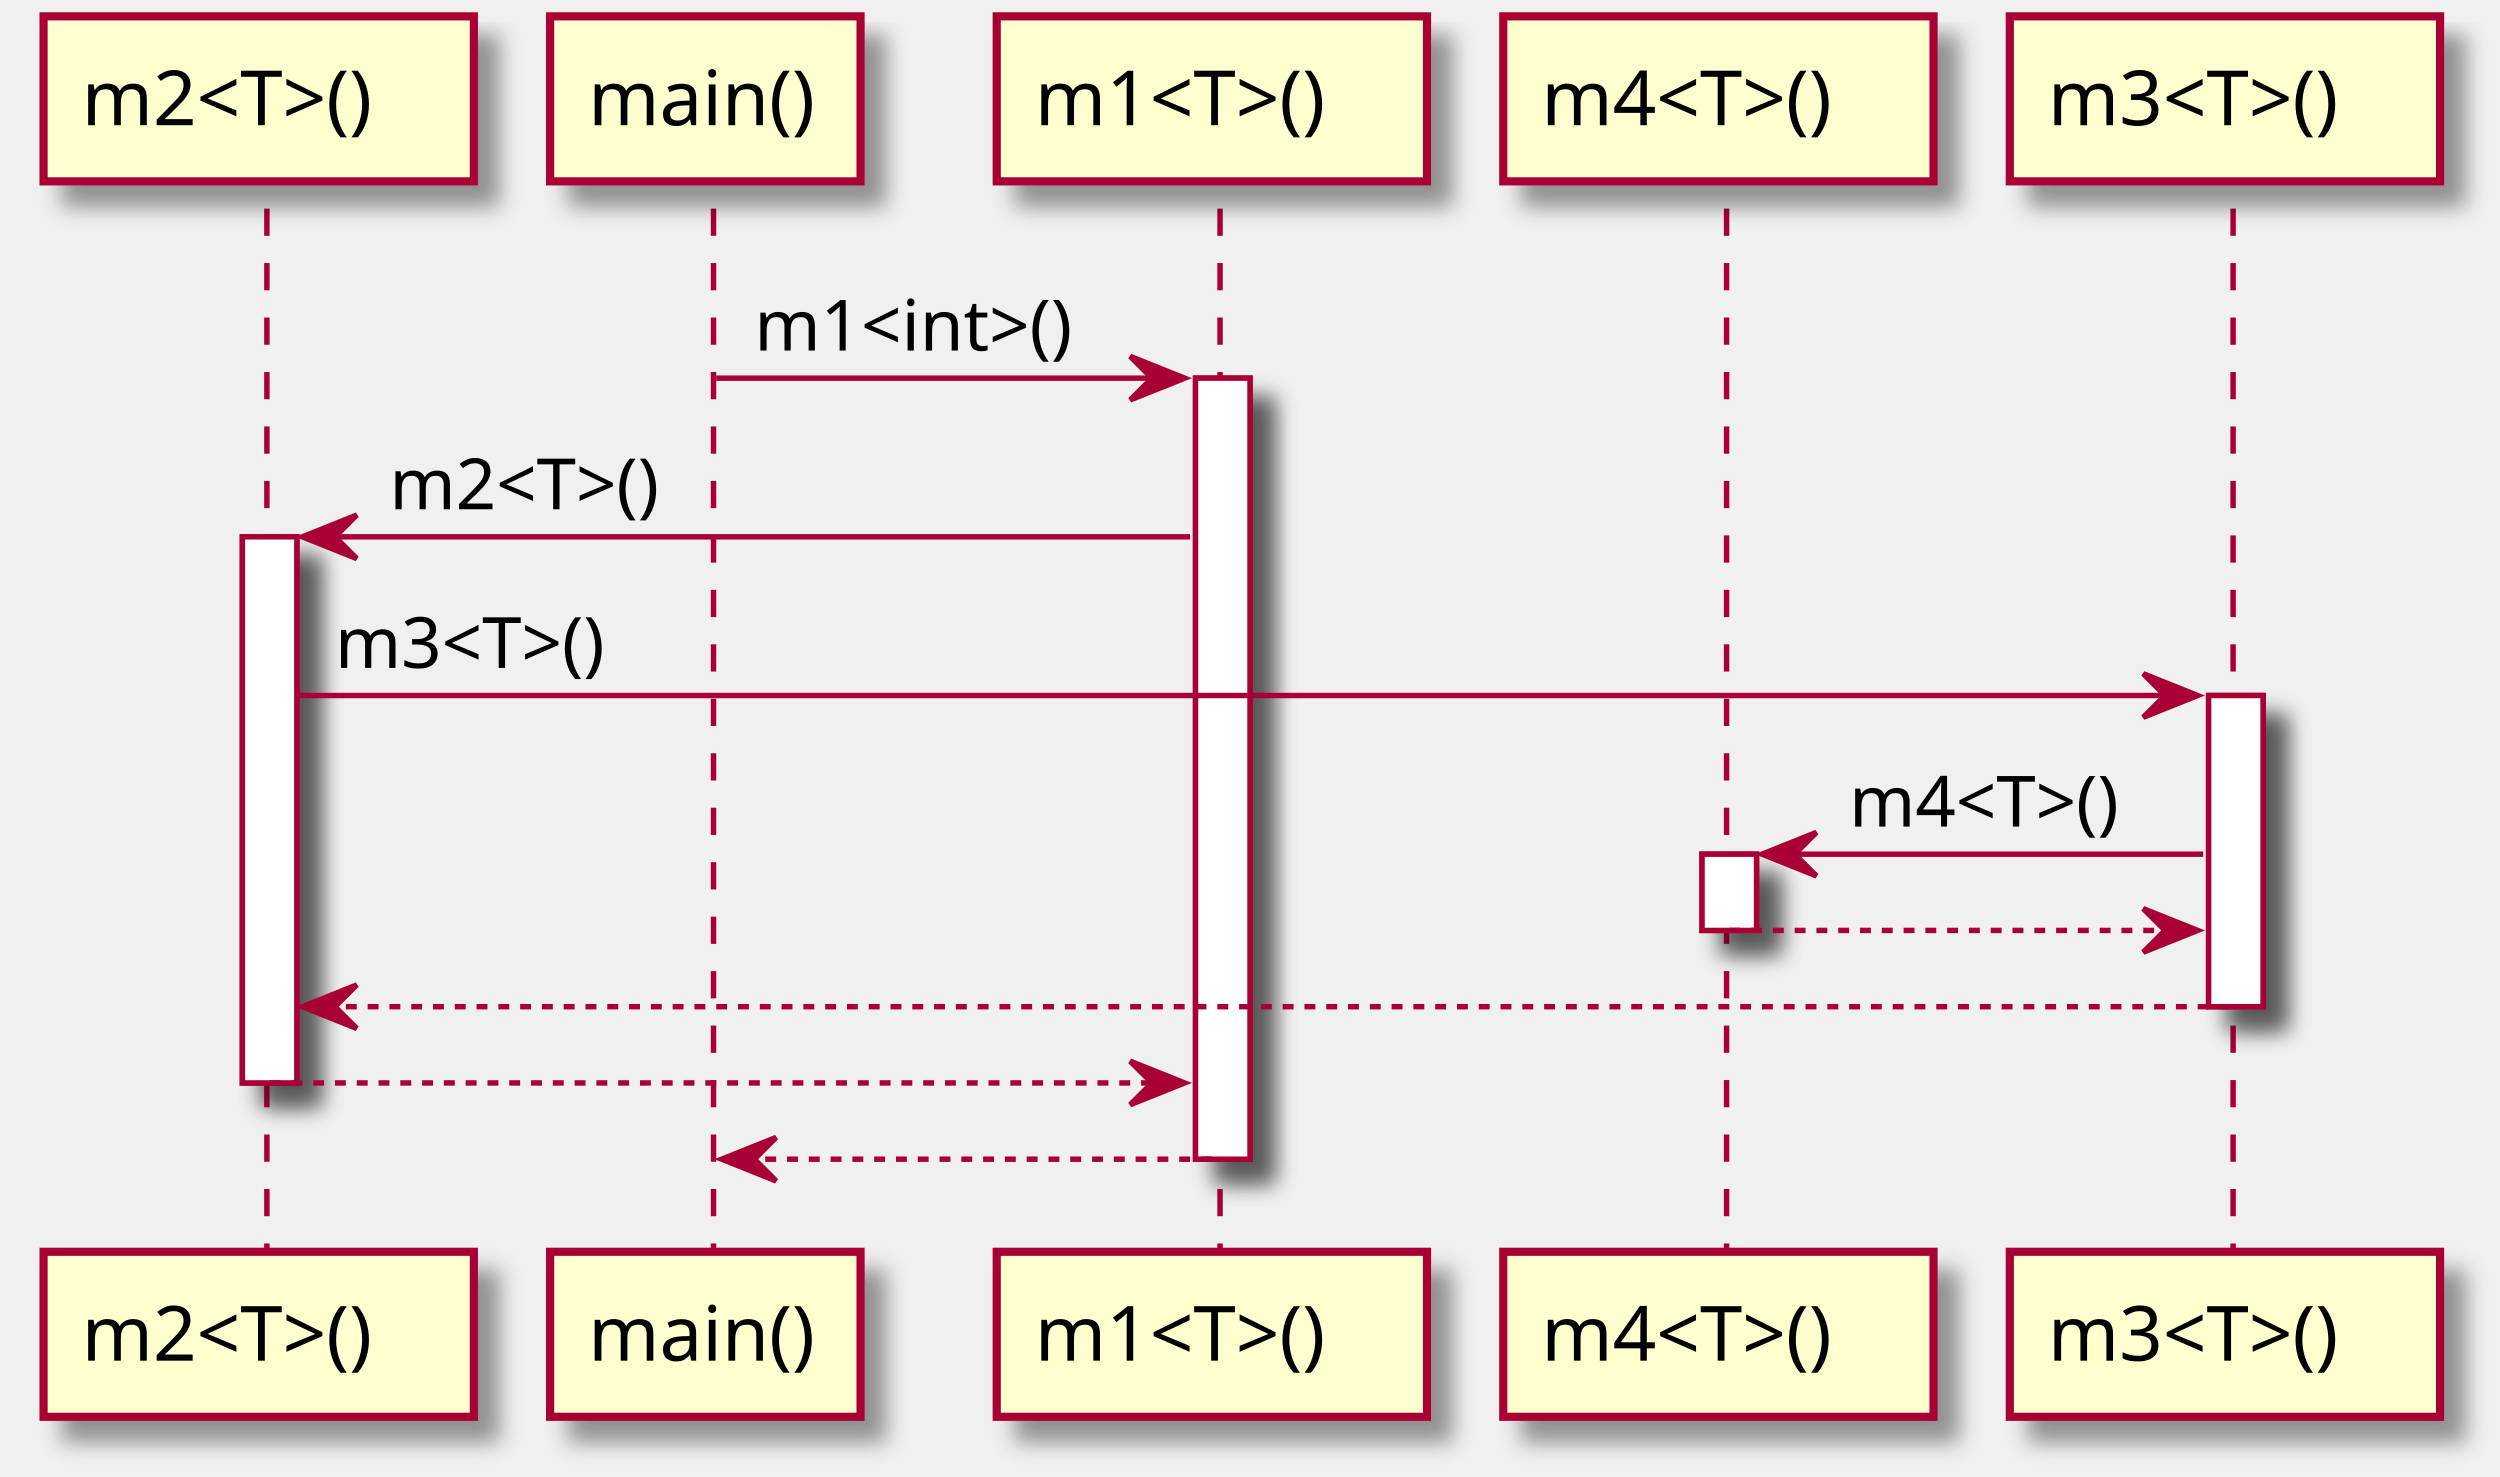
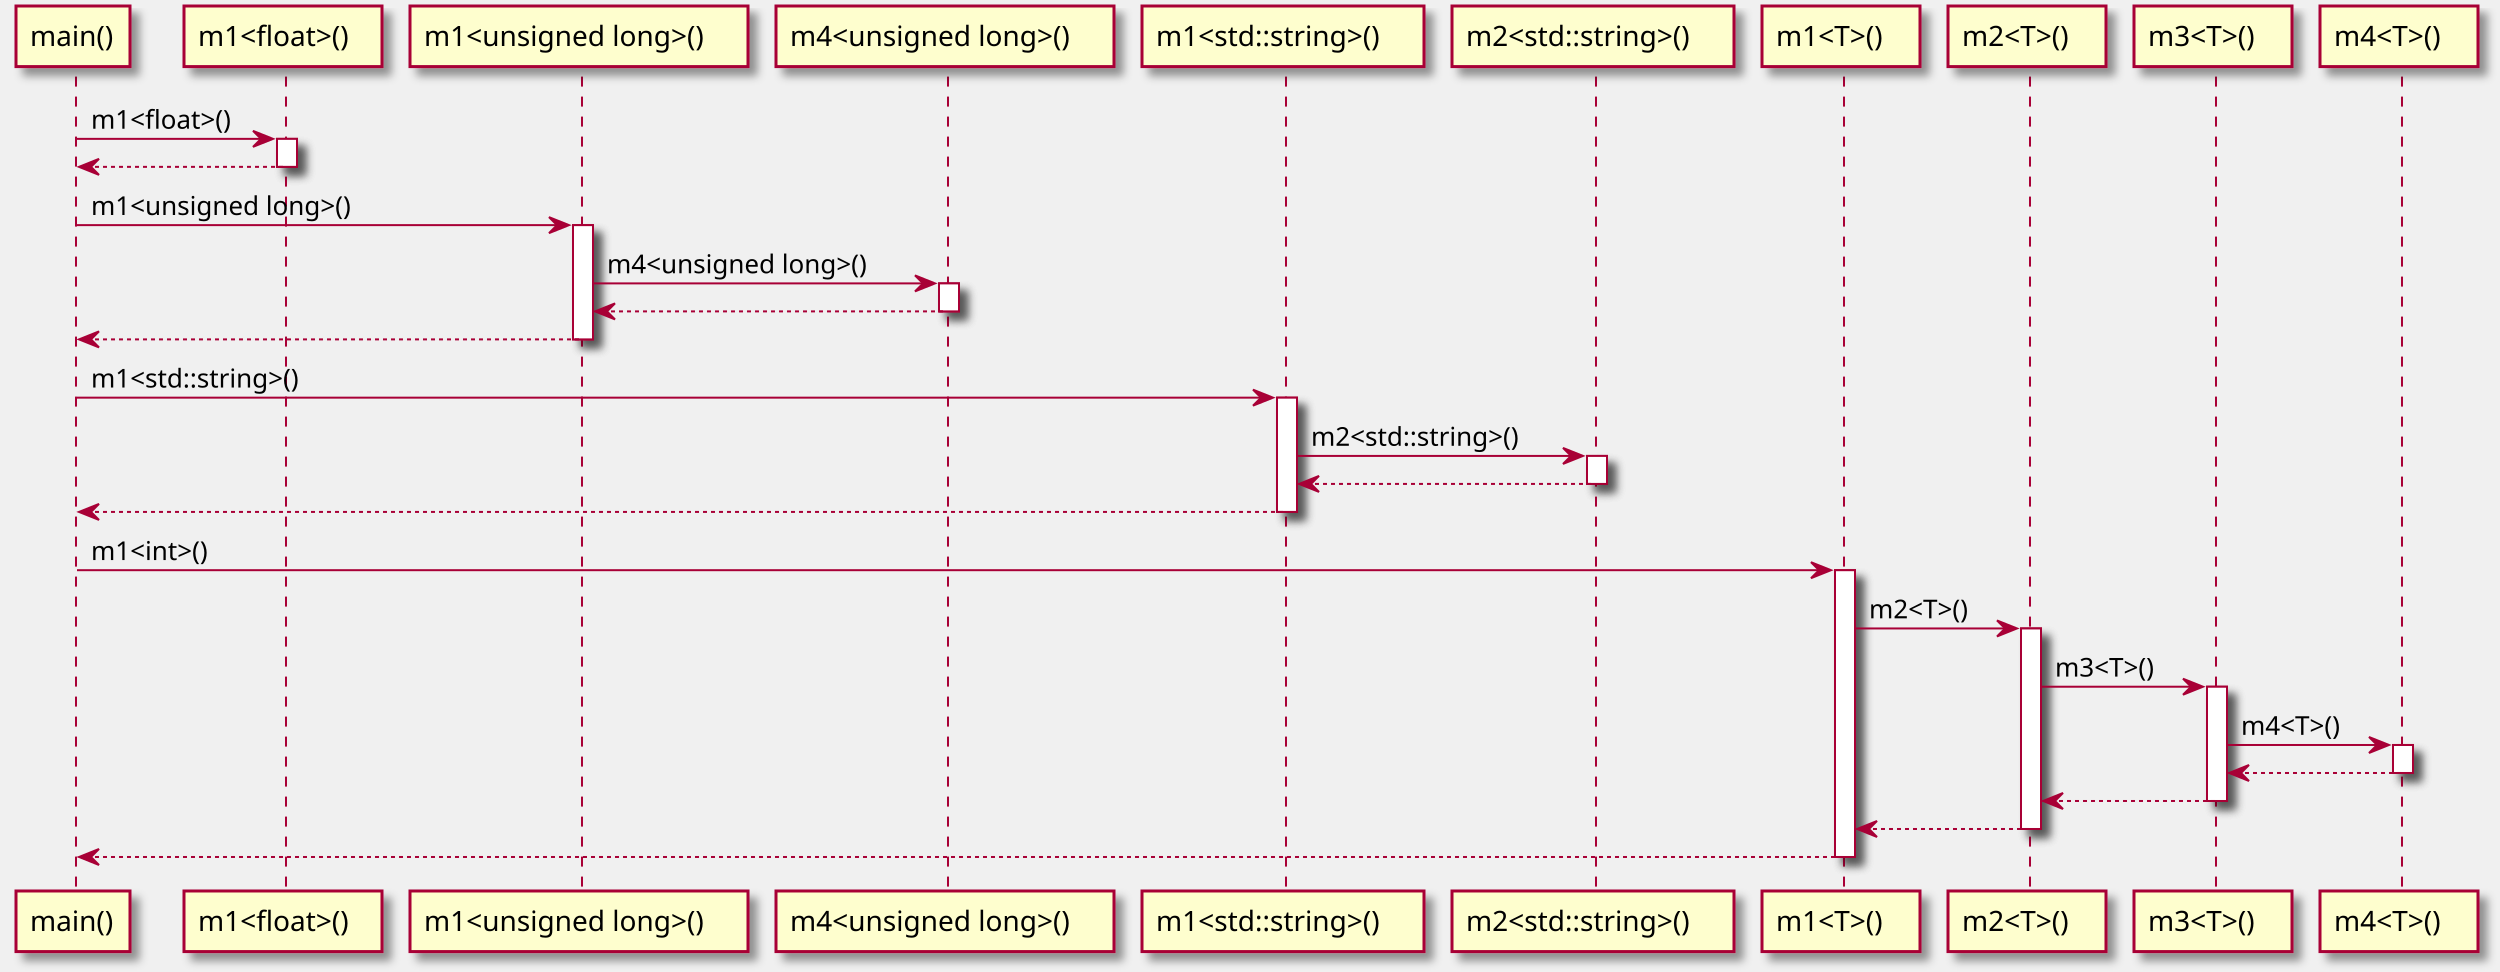
- <svg xmlns="http://www.w3.org/2000/svg" contentScriptType="application/ecmascript" contentStyleType="text/css" height="271px" preserveAspectRatio="none" style="width:459px;height:271px;" version="1.1" viewBox="0 0 459 271" width="459px" zoomAndPan="magnify">
+ <svg xmlns="http://www.w3.org/2000/svg" contentScriptType="application/ecmascript" contentStyleType="text/css" height="486px" preserveAspectRatio="none" style="width:1250px;height:486px;" version="1.1" viewBox="0 0 1250 486" width="1250px" zoomAndPan="magnify">
  <defs>
-     <filter height="300%" id="fmrpmgjbhwiw6" width="300%" x="-1" y="-1">
+     <filter height="300%" id="f1st6h52tobjnh" width="300%" x="-1" y="-1">
      <feGaussianBlur result="blurOut" stdDeviation="2.0" />
      <feColorMatrix in="blurOut" result="blurOut2" type="matrix" values="0 0 0 0 0 0 0 0 0 0 0 0 0 0 0 0 0 0 .4 0" />
      <feOffset dx="4.0" dy="4.0" in="blurOut2" result="blurOut3" />
      <feBlend in="SourceGraphic" in2="blurOut3" mode="normal" />
    </filter>
    <style type="text/css">a:hover { text-decoration: underline; }</style>
  </defs>
  <g>
-     <rect fill="#FFFFFF" filter="url(#fmrpmgjbhwiw6)" height="100.266" style="stroke: #A80036; stroke-width: 1.0;" width="10" x="44.5" y="98.562" />
-     <rect fill="#FFFFFF" filter="url(#fmrpmgjbhwiw6)" height="143.398" style="stroke: #A80036; stroke-width: 1.0;" width="10" x="219.5" y="69.43" />
-     <rect fill="#FFFFFF" filter="url(#fmrpmgjbhwiw6)" height="14" style="stroke: #A80036; stroke-width: 1.0;" width="10" x="312.5" y="156.828" />
-     <rect fill="#FFFFFF" filter="url(#fmrpmgjbhwiw6)" height="57.133" style="stroke: #A80036; stroke-width: 1.0;" width="10" x="405.5" y="127.695" />
-     <line style="stroke: #A80036; stroke-width: 1.0; stroke-dasharray: 5.0,5.0;" x1="49" x2="49" y1="38.297" y2="230.828" />
-     <line style="stroke: #A80036; stroke-width: 1.0; stroke-dasharray: 5.0,5.0;" x1="131" x2="131" y1="38.297" y2="230.828" />
-     <line style="stroke: #A80036; stroke-width: 1.0; stroke-dasharray: 5.0,5.0;" x1="224" x2="224" y1="38.297" y2="230.828" />
-     <line style="stroke: #A80036; stroke-width: 1.0; stroke-dasharray: 5.0,5.0;" x1="317" x2="317" y1="38.297" y2="230.828" />
-     <line style="stroke: #A80036; stroke-width: 1.0; stroke-dasharray: 5.0,5.0;" x1="410" x2="410" y1="38.297" y2="230.828" />
-     <rect fill="#FEFECE" filter="url(#fmrpmgjbhwiw6)" height="30.297" style="stroke: #A80036; stroke-width: 1.5;" width="79" x="8" y="3" />
-     <text fill="#000000" font-family="sans-serif" font-size="14" lengthAdjust="spacingAndGlyphs" textLength="65" x="15" y="22.995">m2&lt;T&gt;()</text>
-     <rect fill="#FEFECE" filter="url(#fmrpmgjbhwiw6)" height="30.297" style="stroke: #A80036; stroke-width: 1.5;" width="79" x="8" y="229.828" />
-     <text fill="#000000" font-family="sans-serif" font-size="14" lengthAdjust="spacingAndGlyphs" textLength="65" x="15" y="249.823">m2&lt;T&gt;()</text>
-     <rect fill="#FEFECE" filter="url(#fmrpmgjbhwiw6)" height="30.297" style="stroke: #A80036; stroke-width: 1.5;" width="57" x="101" y="3" />
-     <text fill="#000000" font-family="sans-serif" font-size="14" lengthAdjust="spacingAndGlyphs" textLength="43" x="108" y="22.995">main()</text>
-     <rect fill="#FEFECE" filter="url(#fmrpmgjbhwiw6)" height="30.297" style="stroke: #A80036; stroke-width: 1.5;" width="57" x="101" y="229.828" />
-     <text fill="#000000" font-family="sans-serif" font-size="14" lengthAdjust="spacingAndGlyphs" textLength="43" x="108" y="249.823">main()</text>
-     <rect fill="#FEFECE" filter="url(#fmrpmgjbhwiw6)" height="30.297" style="stroke: #A80036; stroke-width: 1.5;" width="79" x="183" y="3" />
-     <text fill="#000000" font-family="sans-serif" font-size="14" lengthAdjust="spacingAndGlyphs" textLength="65" x="190" y="22.995">m1&lt;T&gt;()</text>
-     <rect fill="#FEFECE" filter="url(#fmrpmgjbhwiw6)" height="30.297" style="stroke: #A80036; stroke-width: 1.5;" width="79" x="183" y="229.828" />
-     <text fill="#000000" font-family="sans-serif" font-size="14" lengthAdjust="spacingAndGlyphs" textLength="65" x="190" y="249.823">m1&lt;T&gt;()</text>
-     <rect fill="#FEFECE" filter="url(#fmrpmgjbhwiw6)" height="30.297" style="stroke: #A80036; stroke-width: 1.5;" width="79" x="276" y="3" />
-     <text fill="#000000" font-family="sans-serif" font-size="14" lengthAdjust="spacingAndGlyphs" textLength="65" x="283" y="22.995">m4&lt;T&gt;()</text>
-     <rect fill="#FEFECE" filter="url(#fmrpmgjbhwiw6)" height="30.297" style="stroke: #A80036; stroke-width: 1.5;" width="79" x="276" y="229.828" />
-     <text fill="#000000" font-family="sans-serif" font-size="14" lengthAdjust="spacingAndGlyphs" textLength="65" x="283" y="249.823">m4&lt;T&gt;()</text>
-     <rect fill="#FEFECE" filter="url(#fmrpmgjbhwiw6)" height="30.297" style="stroke: #A80036; stroke-width: 1.5;" width="79" x="369" y="3" />
-     <text fill="#000000" font-family="sans-serif" font-size="14" lengthAdjust="spacingAndGlyphs" textLength="65" x="376" y="22.995">m3&lt;T&gt;()</text>
-     <rect fill="#FEFECE" filter="url(#fmrpmgjbhwiw6)" height="30.297" style="stroke: #A80036; stroke-width: 1.5;" width="79" x="369" y="229.828" />
-     <text fill="#000000" font-family="sans-serif" font-size="14" lengthAdjust="spacingAndGlyphs" textLength="65" x="376" y="249.823">m3&lt;T&gt;()</text>
-     <rect fill="#FFFFFF" filter="url(#fmrpmgjbhwiw6)" height="100.266" style="stroke: #A80036; stroke-width: 1.0;" width="10" x="44.5" y="98.562" />
-     <rect fill="#FFFFFF" filter="url(#fmrpmgjbhwiw6)" height="143.398" style="stroke: #A80036; stroke-width: 1.0;" width="10" x="219.5" y="69.43" />
-     <rect fill="#FFFFFF" filter="url(#fmrpmgjbhwiw6)" height="14" style="stroke: #A80036; stroke-width: 1.0;" width="10" x="312.5" y="156.828" />
-     <rect fill="#FFFFFF" filter="url(#fmrpmgjbhwiw6)" height="57.133" style="stroke: #A80036; stroke-width: 1.0;" width="10" x="405.5" y="127.695" />
-     <polygon fill="#A80036" points="207.5,65.43,217.5,69.43,207.5,73.43,211.5,69.43" style="stroke: #A80036; stroke-width: 1.0;" />
-     <line style="stroke: #A80036; stroke-width: 1.0;" x1="131.5" x2="213.5" y1="69.43" y2="69.43" />
-     <text fill="#000000" font-family="sans-serif" font-size="13" lengthAdjust="spacingAndGlyphs" textLength="69" x="138.5" y="64.364">m1&lt;int&gt;()</text>
-     <polygon fill="#A80036" points="65.5,94.562,55.5,98.562,65.5,102.562,61.5,98.562" style="stroke: #A80036; stroke-width: 1.0;" />
-     <line style="stroke: #A80036; stroke-width: 1.0;" x1="59.5" x2="218.5" y1="98.562" y2="98.562" />
-     <text fill="#000000" font-family="sans-serif" font-size="13" lengthAdjust="spacingAndGlyphs" textLength="60" x="71.5" y="93.497">m2&lt;T&gt;()</text>
-     <polygon fill="#A80036" points="393.5,123.695,403.5,127.695,393.5,131.695,397.5,127.695" style="stroke: #A80036; stroke-width: 1.0;" />
-     <line style="stroke: #A80036; stroke-width: 1.0;" x1="54.5" x2="399.5" y1="127.695" y2="127.695" />
-     <text fill="#000000" font-family="sans-serif" font-size="13" lengthAdjust="spacingAndGlyphs" textLength="60" x="61.5" y="122.629">m3&lt;T&gt;()</text>
-     <polygon fill="#A80036" points="333.5,152.828,323.5,156.828,333.5,160.828,329.5,156.828" style="stroke: #A80036; stroke-width: 1.0;" />
-     <line style="stroke: #A80036; stroke-width: 1.0;" x1="327.5" x2="404.5" y1="156.828" y2="156.828" />
-     <text fill="#000000" font-family="sans-serif" font-size="13" lengthAdjust="spacingAndGlyphs" textLength="60" x="339.5" y="151.762">m4&lt;T&gt;()</text>
-     <polygon fill="#A80036" points="393.5,166.828,403.5,170.828,393.5,174.828,397.5,170.828" style="stroke: #A80036; stroke-width: 1.0;" />
-     <line style="stroke: #A80036; stroke-width: 1.0; stroke-dasharray: 2.0,2.0;" x1="317.5" x2="399.5" y1="170.828" y2="170.828" />
-     <polygon fill="#A80036" points="65.5,180.828,55.5,184.828,65.5,188.828,61.5,184.828" style="stroke: #A80036; stroke-width: 1.0;" />
-     <line style="stroke: #A80036; stroke-width: 1.0; stroke-dasharray: 2.0,2.0;" x1="59.5" x2="409.5" y1="184.828" y2="184.828" />
-     <polygon fill="#A80036" points="207.5,194.828,217.5,198.828,207.5,202.828,211.5,198.828" style="stroke: #A80036; stroke-width: 1.0;" />
-     <line style="stroke: #A80036; stroke-width: 1.0; stroke-dasharray: 2.0,2.0;" x1="49.5" x2="213.5" y1="198.828" y2="198.828" />
-     <polygon fill="#A80036" points="142.5,208.828,132.5,212.828,142.5,216.828,138.5,212.828" style="stroke: #A80036; stroke-width: 1.0;" />
-     <line style="stroke: #A80036; stroke-width: 1.0; stroke-dasharray: 2.0,2.0;" x1="136.5" x2="223.5" y1="212.828" y2="212.828" />
+     <rect fill="#FFFFFF" filter="url(#f1st6h52tobjnh)" height="14" style="stroke: #A80036; stroke-width: 1.0;" width="10" x="138.5" y="69.43" />
+     <rect fill="#FFFFFF" filter="url(#f1st6h52tobjnh)" height="57.133" style="stroke: #A80036; stroke-width: 1.0;" width="10" x="286.5" y="112.562" />
+     <rect fill="#FFFFFF" filter="url(#f1st6h52tobjnh)" height="14" style="stroke: #A80036; stroke-width: 1.0;" width="10" x="469.5" y="141.695" />
+     <rect fill="#FFFFFF" filter="url(#f1st6h52tobjnh)" height="57.133" style="stroke: #A80036; stroke-width: 1.0;" width="10" x="638.5" y="198.828" />
+     <rect fill="#FFFFFF" filter="url(#f1st6h52tobjnh)" height="14" style="stroke: #A80036; stroke-width: 1.0;" width="10" x="793.5" y="227.961" />
+     <rect fill="#FFFFFF" filter="url(#f1st6h52tobjnh)" height="143.398" style="stroke: #A80036; stroke-width: 1.0;" width="10" x="917.5" y="285.094" />
+     <rect fill="#FFFFFF" filter="url(#f1st6h52tobjnh)" height="100.266" style="stroke: #A80036; stroke-width: 1.0;" width="10" x="1010.5" y="314.227" />
+     <rect fill="#FFFFFF" filter="url(#f1st6h52tobjnh)" height="57.133" style="stroke: #A80036; stroke-width: 1.0;" width="10" x="1103.5" y="343.359" />
+     <rect fill="#FFFFFF" filter="url(#f1st6h52tobjnh)" height="14" style="stroke: #A80036; stroke-width: 1.0;" width="10" x="1196.5" y="372.492" />
+     <line style="stroke: #A80036; stroke-width: 1.0; stroke-dasharray: 5.0,5.0;" x1="38" x2="38" y1="38.297" y2="446.492" />
+     <line style="stroke: #A80036; stroke-width: 1.0; stroke-dasharray: 5.0,5.0;" x1="143" x2="143" y1="38.297" y2="446.492" />
+     <line style="stroke: #A80036; stroke-width: 1.0; stroke-dasharray: 5.0,5.0;" x1="291" x2="291" y1="38.297" y2="446.492" />
+     <line style="stroke: #A80036; stroke-width: 1.0; stroke-dasharray: 5.0,5.0;" x1="474" x2="474" y1="38.297" y2="446.492" />
+     <line style="stroke: #A80036; stroke-width: 1.0; stroke-dasharray: 5.0,5.0;" x1="643" x2="643" y1="38.297" y2="446.492" />
+     <line style="stroke: #A80036; stroke-width: 1.0; stroke-dasharray: 5.0,5.0;" x1="798" x2="798" y1="38.297" y2="446.492" />
+     <line style="stroke: #A80036; stroke-width: 1.0; stroke-dasharray: 5.0,5.0;" x1="922" x2="922" y1="38.297" y2="446.492" />
+     <line style="stroke: #A80036; stroke-width: 1.0; stroke-dasharray: 5.0,5.0;" x1="1015" x2="1015" y1="38.297" y2="446.492" />
+     <line style="stroke: #A80036; stroke-width: 1.0; stroke-dasharray: 5.0,5.0;" x1="1108" x2="1108" y1="38.297" y2="446.492" />
+     <line style="stroke: #A80036; stroke-width: 1.0; stroke-dasharray: 5.0,5.0;" x1="1201" x2="1201" y1="38.297" y2="446.492" />
+     <rect fill="#FEFECE" filter="url(#f1st6h52tobjnh)" height="30.297" style="stroke: #A80036; stroke-width: 1.5;" width="57" x="8" y="3" />
+     <text fill="#000000" font-family="sans-serif" font-size="14" lengthAdjust="spacingAndGlyphs" textLength="43" x="15" y="22.995">main()</text>
+     <rect fill="#FEFECE" filter="url(#f1st6h52tobjnh)" height="30.297" style="stroke: #A80036; stroke-width: 1.5;" width="57" x="8" y="445.492" />
+     <text fill="#000000" font-family="sans-serif" font-size="14" lengthAdjust="spacingAndGlyphs" textLength="43" x="15" y="465.487">main()</text>
+     <rect fill="#FEFECE" filter="url(#f1st6h52tobjnh)" height="30.297" style="stroke: #A80036; stroke-width: 1.5;" width="99" x="92" y="3" />
+     <text fill="#000000" font-family="sans-serif" font-size="14" lengthAdjust="spacingAndGlyphs" textLength="85" x="99" y="22.995">m1&lt;float&gt;()</text>
+     <rect fill="#FEFECE" filter="url(#f1st6h52tobjnh)" height="30.297" style="stroke: #A80036; stroke-width: 1.5;" width="99" x="92" y="445.492" />
+     <text fill="#000000" font-family="sans-serif" font-size="14" lengthAdjust="spacingAndGlyphs" textLength="85" x="99" y="465.487">m1&lt;float&gt;()</text>
+     <rect fill="#FEFECE" filter="url(#f1st6h52tobjnh)" height="30.297" style="stroke: #A80036; stroke-width: 1.5;" width="169" x="205" y="3" />
+     <text fill="#000000" font-family="sans-serif" font-size="14" lengthAdjust="spacingAndGlyphs" textLength="155" x="212" y="22.995">m1&lt;unsigned long&gt;()</text>
+     <rect fill="#FEFECE" filter="url(#f1st6h52tobjnh)" height="30.297" style="stroke: #A80036; stroke-width: 1.5;" width="169" x="205" y="445.492" />
+     <text fill="#000000" font-family="sans-serif" font-size="14" lengthAdjust="spacingAndGlyphs" textLength="155" x="212" y="465.487">m1&lt;unsigned long&gt;()</text>
+     <rect fill="#FEFECE" filter="url(#f1st6h52tobjnh)" height="30.297" style="stroke: #A80036; stroke-width: 1.5;" width="169" x="388" y="3" />
+     <text fill="#000000" font-family="sans-serif" font-size="14" lengthAdjust="spacingAndGlyphs" textLength="155" x="395" y="22.995">m4&lt;unsigned long&gt;()</text>
+     <rect fill="#FEFECE" filter="url(#f1st6h52tobjnh)" height="30.297" style="stroke: #A80036; stroke-width: 1.5;" width="169" x="388" y="445.492" />
+     <text fill="#000000" font-family="sans-serif" font-size="14" lengthAdjust="spacingAndGlyphs" textLength="155" x="395" y="465.487">m4&lt;unsigned long&gt;()</text>
+     <rect fill="#FEFECE" filter="url(#f1st6h52tobjnh)" height="30.297" style="stroke: #A80036; stroke-width: 1.5;" width="141" x="571" y="3" />
+     <text fill="#000000" font-family="sans-serif" font-size="14" lengthAdjust="spacingAndGlyphs" textLength="127" x="578" y="22.995">m1&lt;std::string&gt;()</text>
+     <rect fill="#FEFECE" filter="url(#f1st6h52tobjnh)" height="30.297" style="stroke: #A80036; stroke-width: 1.5;" width="141" x="571" y="445.492" />
+     <text fill="#000000" font-family="sans-serif" font-size="14" lengthAdjust="spacingAndGlyphs" textLength="127" x="578" y="465.487">m1&lt;std::string&gt;()</text>
+     <rect fill="#FEFECE" filter="url(#f1st6h52tobjnh)" height="30.297" style="stroke: #A80036; stroke-width: 1.5;" width="141" x="726" y="3" />
+     <text fill="#000000" font-family="sans-serif" font-size="14" lengthAdjust="spacingAndGlyphs" textLength="127" x="733" y="22.995">m2&lt;std::string&gt;()</text>
+     <rect fill="#FEFECE" filter="url(#f1st6h52tobjnh)" height="30.297" style="stroke: #A80036; stroke-width: 1.5;" width="141" x="726" y="445.492" />
+     <text fill="#000000" font-family="sans-serif" font-size="14" lengthAdjust="spacingAndGlyphs" textLength="127" x="733" y="465.487">m2&lt;std::string&gt;()</text>
+     <rect fill="#FEFECE" filter="url(#f1st6h52tobjnh)" height="30.297" style="stroke: #A80036; stroke-width: 1.5;" width="79" x="881" y="3" />
+     <text fill="#000000" font-family="sans-serif" font-size="14" lengthAdjust="spacingAndGlyphs" textLength="65" x="888" y="22.995">m1&lt;T&gt;()</text>
+     <rect fill="#FEFECE" filter="url(#f1st6h52tobjnh)" height="30.297" style="stroke: #A80036; stroke-width: 1.5;" width="79" x="881" y="445.492" />
+     <text fill="#000000" font-family="sans-serif" font-size="14" lengthAdjust="spacingAndGlyphs" textLength="65" x="888" y="465.487">m1&lt;T&gt;()</text>
+     <rect fill="#FEFECE" filter="url(#f1st6h52tobjnh)" height="30.297" style="stroke: #A80036; stroke-width: 1.5;" width="79" x="974" y="3" />
+     <text fill="#000000" font-family="sans-serif" font-size="14" lengthAdjust="spacingAndGlyphs" textLength="65" x="981" y="22.995">m2&lt;T&gt;()</text>
+     <rect fill="#FEFECE" filter="url(#f1st6h52tobjnh)" height="30.297" style="stroke: #A80036; stroke-width: 1.5;" width="79" x="974" y="445.492" />
+     <text fill="#000000" font-family="sans-serif" font-size="14" lengthAdjust="spacingAndGlyphs" textLength="65" x="981" y="465.487">m2&lt;T&gt;()</text>
+     <rect fill="#FEFECE" filter="url(#f1st6h52tobjnh)" height="30.297" style="stroke: #A80036; stroke-width: 1.5;" width="79" x="1067" y="3" />
+     <text fill="#000000" font-family="sans-serif" font-size="14" lengthAdjust="spacingAndGlyphs" textLength="65" x="1074" y="22.995">m3&lt;T&gt;()</text>
+     <rect fill="#FEFECE" filter="url(#f1st6h52tobjnh)" height="30.297" style="stroke: #A80036; stroke-width: 1.5;" width="79" x="1067" y="445.492" />
+     <text fill="#000000" font-family="sans-serif" font-size="14" lengthAdjust="spacingAndGlyphs" textLength="65" x="1074" y="465.487">m3&lt;T&gt;()</text>
+     <rect fill="#FEFECE" filter="url(#f1st6h52tobjnh)" height="30.297" style="stroke: #A80036; stroke-width: 1.5;" width="79" x="1160" y="3" />
+     <text fill="#000000" font-family="sans-serif" font-size="14" lengthAdjust="spacingAndGlyphs" textLength="65" x="1167" y="22.995">m4&lt;T&gt;()</text>
+     <rect fill="#FEFECE" filter="url(#f1st6h52tobjnh)" height="30.297" style="stroke: #A80036; stroke-width: 1.5;" width="79" x="1160" y="445.492" />
+     <text fill="#000000" font-family="sans-serif" font-size="14" lengthAdjust="spacingAndGlyphs" textLength="65" x="1167" y="465.487">m4&lt;T&gt;()</text>
+     <rect fill="#FFFFFF" filter="url(#f1st6h52tobjnh)" height="14" style="stroke: #A80036; stroke-width: 1.0;" width="10" x="138.5" y="69.43" />
+     <rect fill="#FFFFFF" filter="url(#f1st6h52tobjnh)" height="57.133" style="stroke: #A80036; stroke-width: 1.0;" width="10" x="286.5" y="112.562" />
+     <rect fill="#FFFFFF" filter="url(#f1st6h52tobjnh)" height="14" style="stroke: #A80036; stroke-width: 1.0;" width="10" x="469.5" y="141.695" />
+     <rect fill="#FFFFFF" filter="url(#f1st6h52tobjnh)" height="57.133" style="stroke: #A80036; stroke-width: 1.0;" width="10" x="638.5" y="198.828" />
+     <rect fill="#FFFFFF" filter="url(#f1st6h52tobjnh)" height="14" style="stroke: #A80036; stroke-width: 1.0;" width="10" x="793.5" y="227.961" />
+     <rect fill="#FFFFFF" filter="url(#f1st6h52tobjnh)" height="143.398" style="stroke: #A80036; stroke-width: 1.0;" width="10" x="917.5" y="285.094" />
+     <rect fill="#FFFFFF" filter="url(#f1st6h52tobjnh)" height="100.266" style="stroke: #A80036; stroke-width: 1.0;" width="10" x="1010.5" y="314.227" />
+     <rect fill="#FFFFFF" filter="url(#f1st6h52tobjnh)" height="57.133" style="stroke: #A80036; stroke-width: 1.0;" width="10" x="1103.5" y="343.359" />
+     <rect fill="#FFFFFF" filter="url(#f1st6h52tobjnh)" height="14" style="stroke: #A80036; stroke-width: 1.0;" width="10" x="1196.5" y="372.492" />
+     <polygon fill="#A80036" points="126.5,65.43,136.5,69.43,126.5,73.43,130.5,69.43" style="stroke: #A80036; stroke-width: 1.0;" />
+     <line style="stroke: #A80036; stroke-width: 1.0;" x1="38.5" x2="132.5" y1="69.43" y2="69.43" />
+     <text fill="#000000" font-family="sans-serif" font-size="13" lengthAdjust="spacingAndGlyphs" textLength="81" x="45.5" y="64.364">m1&lt;float&gt;()</text>
+     <polygon fill="#A80036" points="49.5,79.43,39.5,83.43,49.5,87.43,45.5,83.43" style="stroke: #A80036; stroke-width: 1.0;" />
+     <line style="stroke: #A80036; stroke-width: 1.0; stroke-dasharray: 2.0,2.0;" x1="43.5" x2="142.5" y1="83.43" y2="83.43" />
+     <polygon fill="#A80036" points="274.5,108.562,284.5,112.562,274.5,116.562,278.5,112.562" style="stroke: #A80036; stroke-width: 1.0;" />
+     <line style="stroke: #A80036; stroke-width: 1.0;" x1="38.5" x2="280.5" y1="112.562" y2="112.562" />
+     <text fill="#000000" font-family="sans-serif" font-size="13" lengthAdjust="spacingAndGlyphs" textLength="142" x="45.5" y="107.497">m1&lt;unsigned long&gt;()</text>
+     <polygon fill="#A80036" points="457.5,137.695,467.5,141.695,457.5,145.695,461.5,141.695" style="stroke: #A80036; stroke-width: 1.0;" />
+     <line style="stroke: #A80036; stroke-width: 1.0;" x1="296.5" x2="463.5" y1="141.695" y2="141.695" />
+     <text fill="#000000" font-family="sans-serif" font-size="13" lengthAdjust="spacingAndGlyphs" textLength="142" x="303.5" y="136.629">m4&lt;unsigned long&gt;()</text>
+     <polygon fill="#A80036" points="307.5,151.695,297.5,155.695,307.5,159.695,303.5,155.695" style="stroke: #A80036; stroke-width: 1.0;" />
+     <line style="stroke: #A80036; stroke-width: 1.0; stroke-dasharray: 2.0,2.0;" x1="301.5" x2="473.5" y1="155.695" y2="155.695" />
+     <polygon fill="#A80036" points="49.5,165.695,39.5,169.695,49.5,173.695,45.5,169.695" style="stroke: #A80036; stroke-width: 1.0;" />
+     <line style="stroke: #A80036; stroke-width: 1.0; stroke-dasharray: 2.0,2.0;" x1="43.5" x2="290.5" y1="169.695" y2="169.695" />
+     <polygon fill="#A80036" points="626.5,194.828,636.5,198.828,626.5,202.828,630.5,198.828" style="stroke: #A80036; stroke-width: 1.0;" />
+     <line style="stroke: #A80036; stroke-width: 1.0;" x1="38.5" x2="632.5" y1="198.828" y2="198.828" />
+     <text fill="#000000" font-family="sans-serif" font-size="13" lengthAdjust="spacingAndGlyphs" textLength="117" x="45.5" y="193.762">m1&lt;std::string&gt;()</text>
+     <polygon fill="#A80036" points="781.5,223.961,791.5,227.961,781.5,231.961,785.5,227.961" style="stroke: #A80036; stroke-width: 1.0;" />
+     <line style="stroke: #A80036; stroke-width: 1.0;" x1="648.5" x2="787.5" y1="227.961" y2="227.961" />
+     <text fill="#000000" font-family="sans-serif" font-size="13" lengthAdjust="spacingAndGlyphs" textLength="117" x="655.5" y="222.895">m2&lt;std::string&gt;()</text>
+     <polygon fill="#A80036" points="659.5,237.961,649.5,241.961,659.5,245.961,655.5,241.961" style="stroke: #A80036; stroke-width: 1.0;" />
+     <line style="stroke: #A80036; stroke-width: 1.0; stroke-dasharray: 2.0,2.0;" x1="653.5" x2="797.5" y1="241.961" y2="241.961" />
+     <polygon fill="#A80036" points="49.5,251.961,39.5,255.961,49.5,259.961,45.5,255.961" style="stroke: #A80036; stroke-width: 1.0;" />
+     <line style="stroke: #A80036; stroke-width: 1.0; stroke-dasharray: 2.0,2.0;" x1="43.5" x2="642.5" y1="255.961" y2="255.961" />
+     <polygon fill="#A80036" points="905.5,281.094,915.5,285.094,905.5,289.094,909.5,285.094" style="stroke: #A80036; stroke-width: 1.0;" />
+     <line style="stroke: #A80036; stroke-width: 1.0;" x1="38.5" x2="911.5" y1="285.094" y2="285.094" />
+     <text fill="#000000" font-family="sans-serif" font-size="13" lengthAdjust="spacingAndGlyphs" textLength="69" x="45.5" y="280.028">m1&lt;int&gt;()</text>
+     <polygon fill="#A80036" points="998.5,310.227,1008.5,314.227,998.5,318.227,1002.5,314.227" style="stroke: #A80036; stroke-width: 1.0;" />
+     <line style="stroke: #A80036; stroke-width: 1.0;" x1="927.5" x2="1004.5" y1="314.227" y2="314.227" />
+     <text fill="#000000" font-family="sans-serif" font-size="13" lengthAdjust="spacingAndGlyphs" textLength="60" x="934.5" y="309.161">m2&lt;T&gt;()</text>
+     <polygon fill="#A80036" points="1091.5,339.359,1101.5,343.359,1091.5,347.359,1095.5,343.359" style="stroke: #A80036; stroke-width: 1.0;" />
+     <line style="stroke: #A80036; stroke-width: 1.0;" x1="1020.5" x2="1097.5" y1="343.359" y2="343.359" />
+     <text fill="#000000" font-family="sans-serif" font-size="13" lengthAdjust="spacingAndGlyphs" textLength="60" x="1027.5" y="338.293">m3&lt;T&gt;()</text>
+     <polygon fill="#A80036" points="1184.5,368.492,1194.5,372.492,1184.5,376.492,1188.5,372.492" style="stroke: #A80036; stroke-width: 1.0;" />
+     <line style="stroke: #A80036; stroke-width: 1.0;" x1="1113.5" x2="1190.5" y1="372.492" y2="372.492" />
+     <text fill="#000000" font-family="sans-serif" font-size="13" lengthAdjust="spacingAndGlyphs" textLength="60" x="1120.5" y="367.426">m4&lt;T&gt;()</text>
+     <polygon fill="#A80036" points="1124.5,382.492,1114.5,386.492,1124.5,390.492,1120.5,386.492" style="stroke: #A80036; stroke-width: 1.0;" />
+     <line style="stroke: #A80036; stroke-width: 1.0; stroke-dasharray: 2.0,2.0;" x1="1118.5" x2="1200.5" y1="386.492" y2="386.492" />
+     <polygon fill="#A80036" points="1031.5,396.492,1021.5,400.492,1031.5,404.492,1027.5,400.492" style="stroke: #A80036; stroke-width: 1.0;" />
+     <line style="stroke: #A80036; stroke-width: 1.0; stroke-dasharray: 2.0,2.0;" x1="1025.5" x2="1107.5" y1="400.492" y2="400.492" />
+     <polygon fill="#A80036" points="938.5,410.492,928.5,414.492,938.5,418.492,934.5,414.492" style="stroke: #A80036; stroke-width: 1.0;" />
+     <line style="stroke: #A80036; stroke-width: 1.0; stroke-dasharray: 2.0,2.0;" x1="932.5" x2="1014.5" y1="414.492" y2="414.492" />
+     <polygon fill="#A80036" points="49.5,424.492,39.5,428.492,49.5,432.492,45.5,428.492" style="stroke: #A80036; stroke-width: 1.0;" />
+     <line style="stroke: #A80036; stroke-width: 1.0; stroke-dasharray: 2.0,2.0;" x1="43.5" x2="921.5" y1="428.492" y2="428.492" />
  </g>
</svg>
